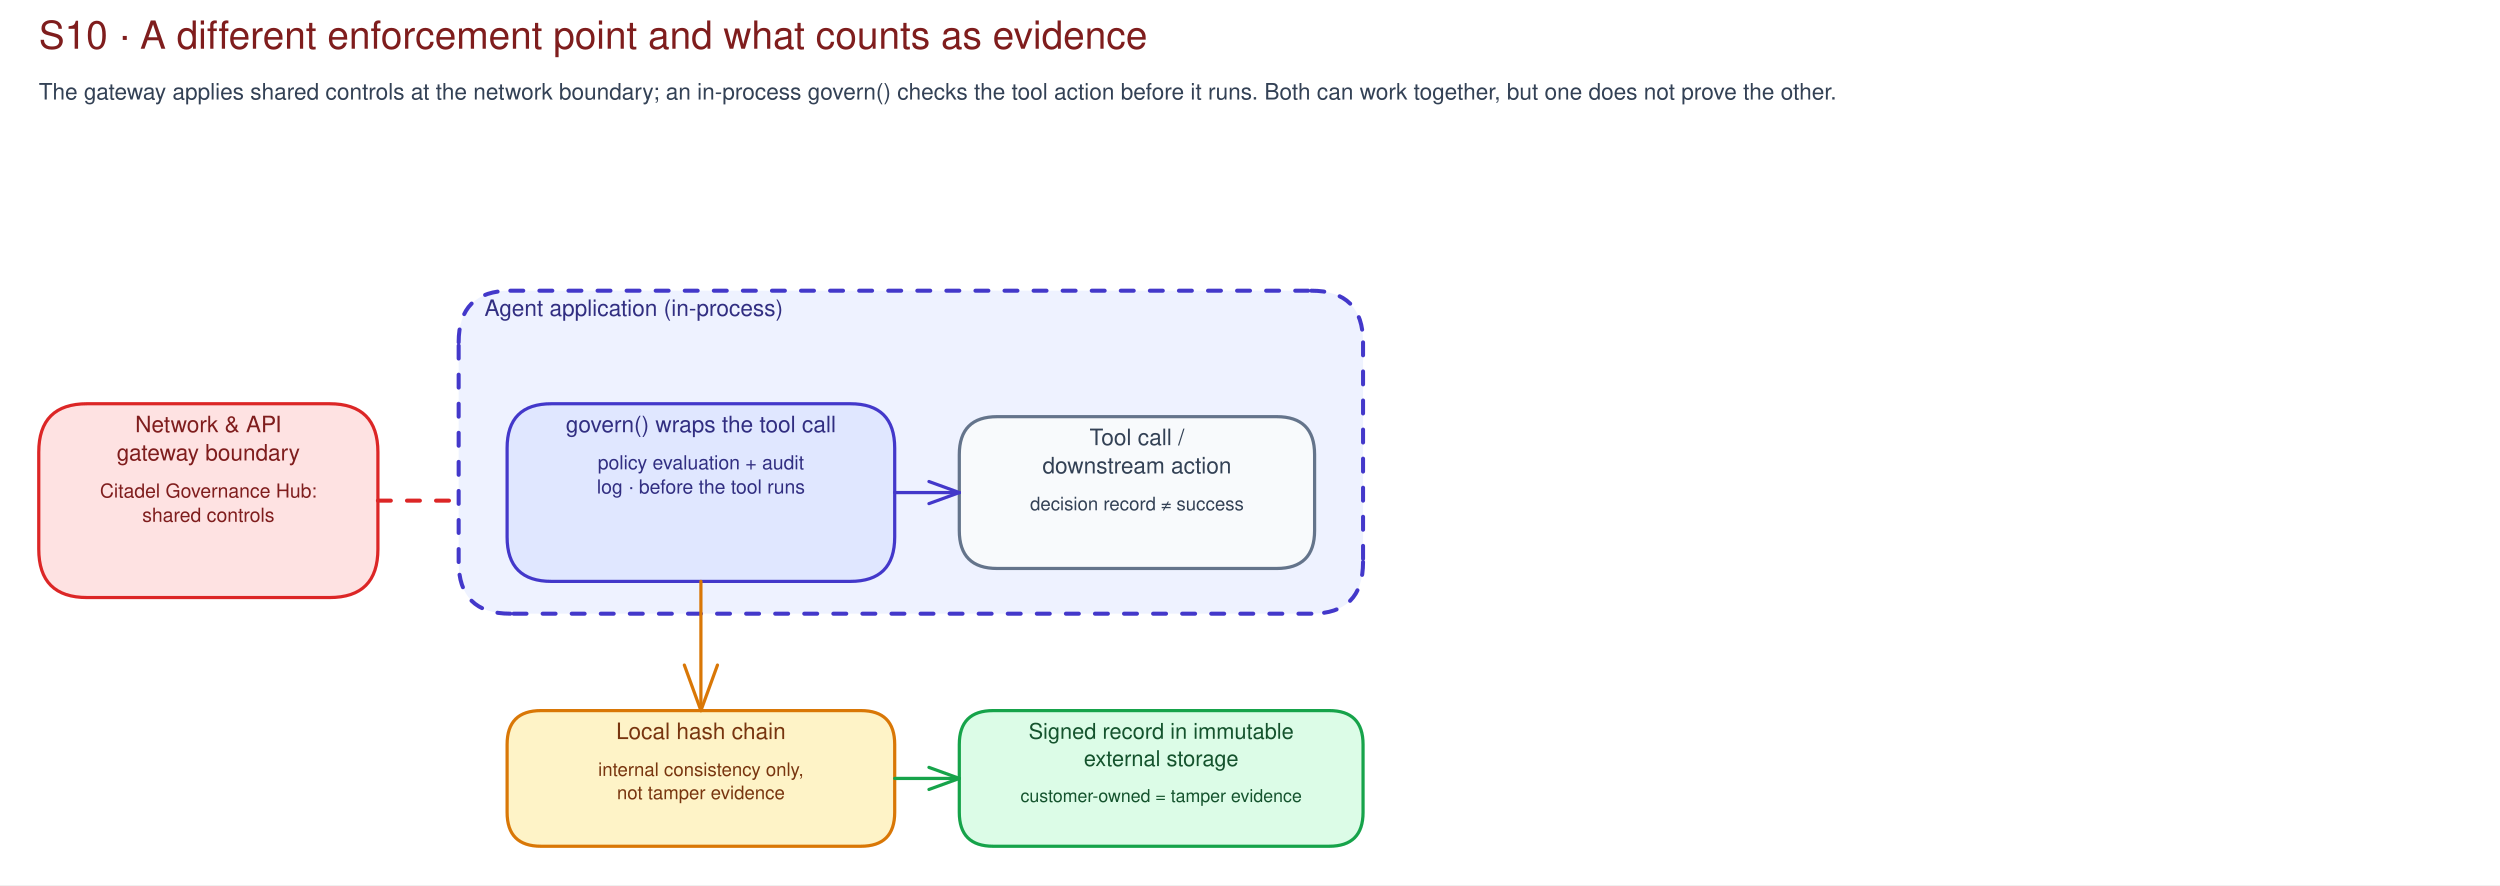
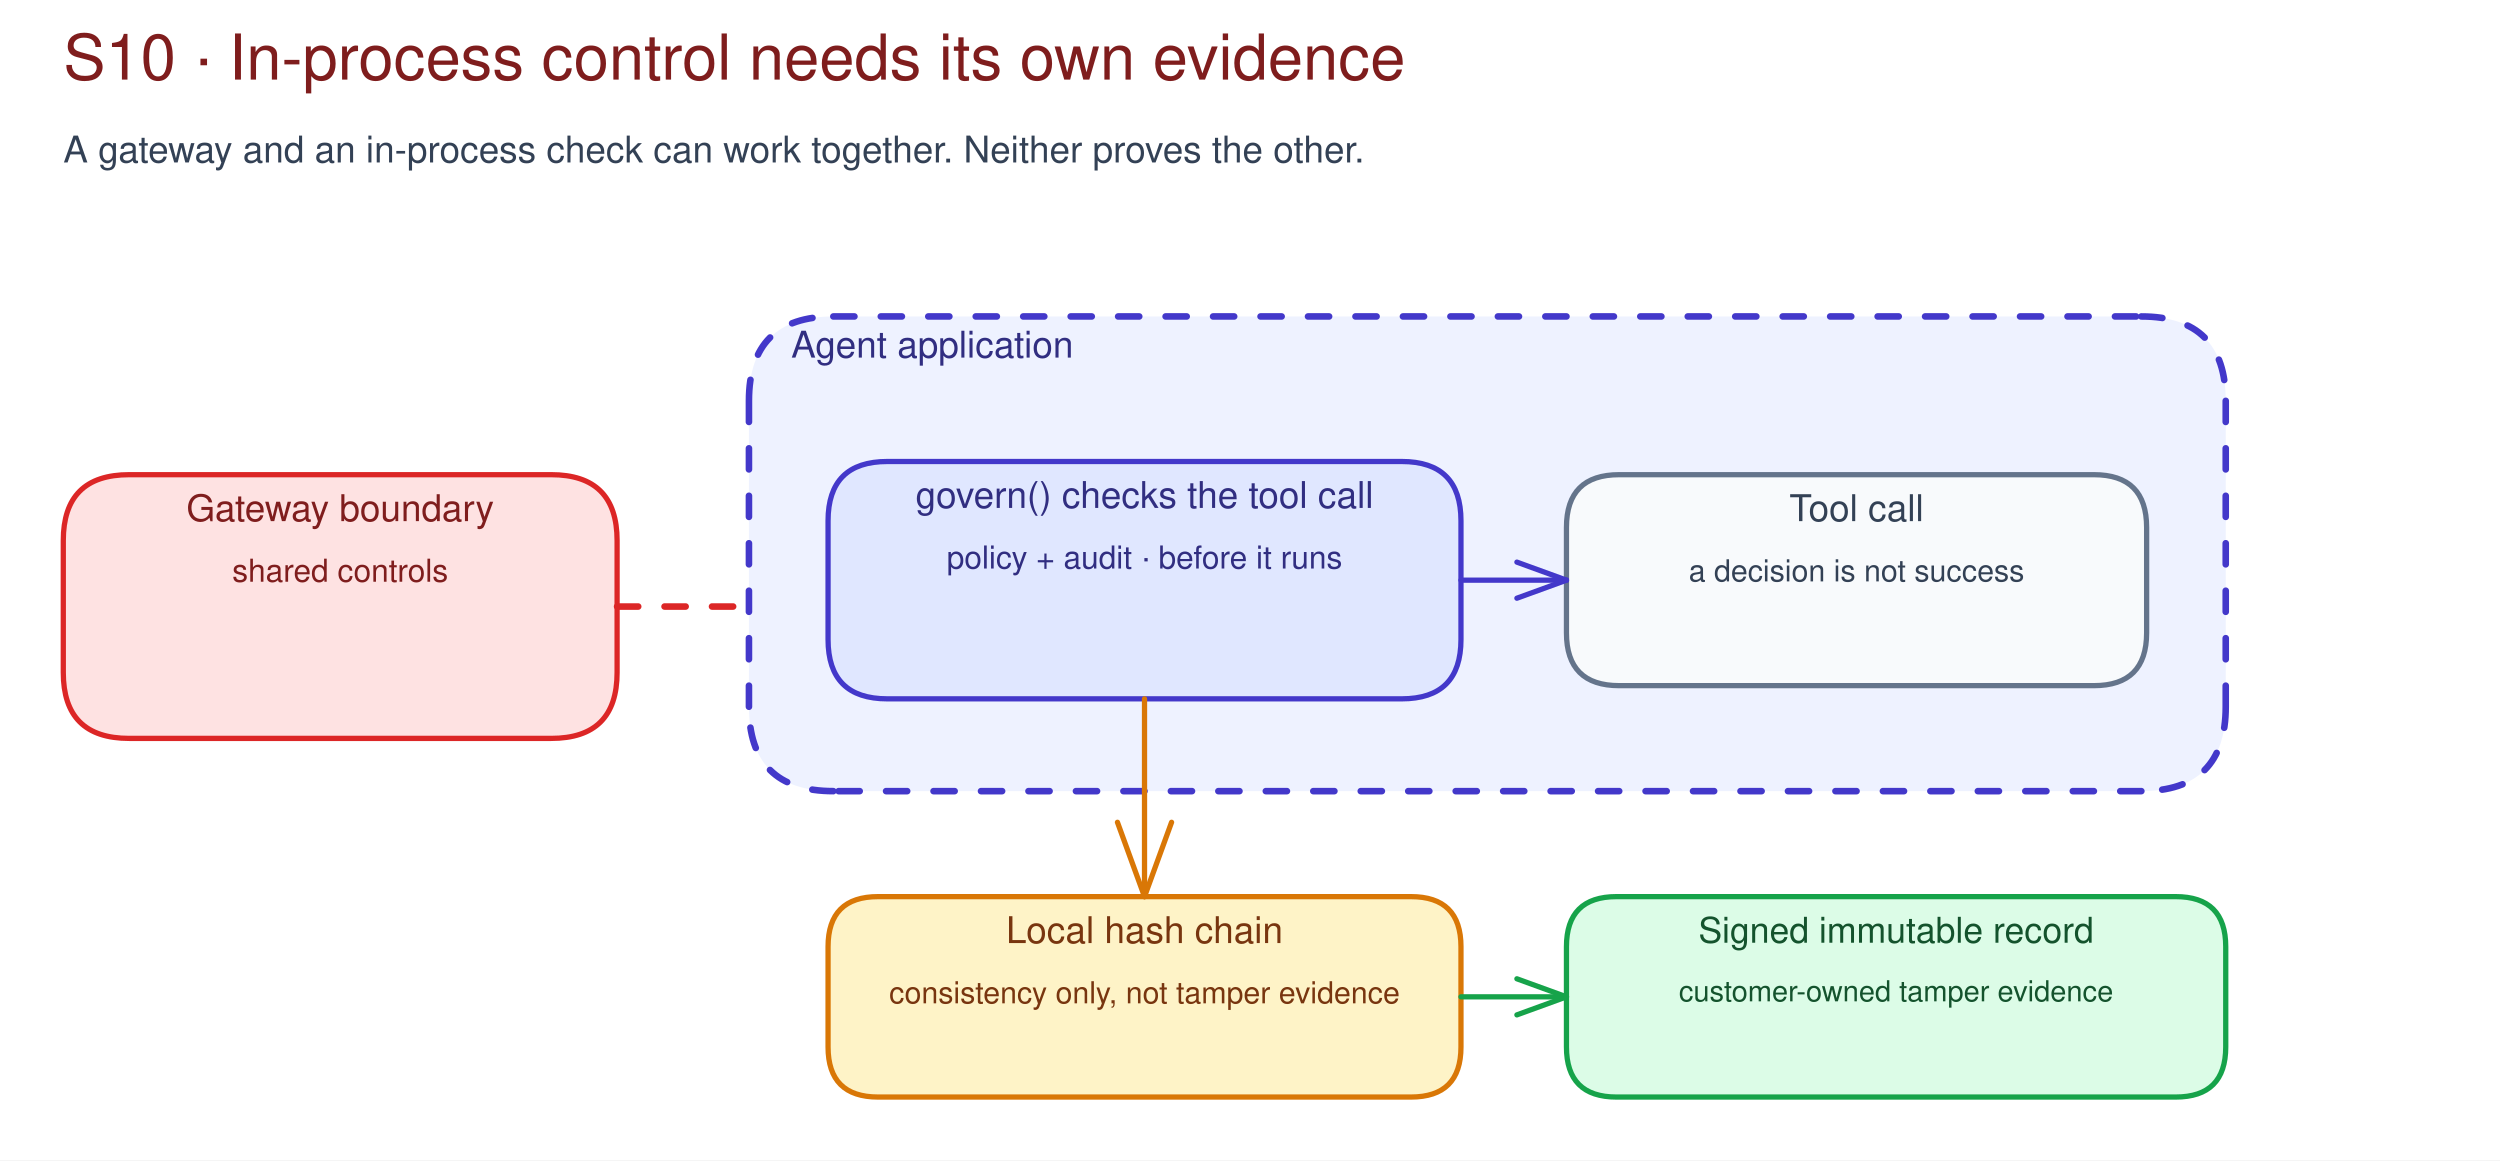
- <svg xmlns="http://www.w3.org/2000/svg" version="1.1" viewBox="0 0 1548 548" width="1548" height="548">
+ <svg xmlns="http://www.w3.org/2000/svg" version="1.1" viewBox="0 0 948 440" width="948" height="440">
  <defs>
    <style class="style-fonts">
      @font-face {
        font-family: "Virgil";
        src: url("https://unpkg.com/@excalidraw/excalidraw@undefined/dist/excalidraw-assets/Virgil.woff2");
      }
      @font-face {
        font-family: "Cascadia";
        src: url("https://unpkg.com/@excalidraw/excalidraw@undefined/dist/excalidraw-assets/Cascadia.woff2");
      }
      @font-face {
        font-family: "Assistant";
        src: url("https://unpkg.com/@excalidraw/excalidraw@undefined/dist/excalidraw-assets/Assistant-Regular.woff2");
      }
    </style>
  </defs>
-   <rect x="0" y="0" width="1548" height="548" fill="#ffffff" />
-   <g transform="translate(24 24) rotate(0 750 15)">
-     <text x="0" y="0" font-family="Helvetica, Segoe UI Emoji" font-size="24px" fill="#7f1d1d" text-anchor="start" style="white-space: pre;" direction="ltr" dominant-baseline="text-before-edge">S10 · A different enforcement point and what counts as evidence</text>
+   <rect x="0" y="0" width="948" height="440" fill="#ffffff" />
+   <g transform="translate(24 24) rotate(0 450 15)">
+     <text x="0" y="0" font-family="Helvetica, Segoe UI Emoji" font-size="24px" fill="#7f1d1d" text-anchor="start" style="white-space: pre;" direction="ltr" dominant-baseline="text-before-edge">S10 · In-process control needs its own evidence</text>
  </g>
-   <g transform="translate(24 58) rotate(0 750 8.75)">
-     <text x="0" y="0" font-family="Helvetica, Segoe UI Emoji" font-size="14px" fill="#334155" text-anchor="start" style="white-space: pre;" direction="ltr" dominant-baseline="text-before-edge">The gateway applies shared controls at the network boundary; an in-process govern() checks the tool action before it runs. Both can work together, but one does not prove the other.</text>
+   <g transform="translate(24 58) rotate(0 450 8.75)">
+     <text x="0" y="0" font-family="Helvetica, Segoe UI Emoji" font-size="14px" fill="#334155" text-anchor="start" style="white-space: pre;" direction="ltr" dominant-baseline="text-before-edge">A gateway and an in-process check can work together. Neither proves the other.</text>
  </g>
-   <g stroke-linecap="round" transform="translate(24 250) rotate(0 105 60)">
-     <path d="M30 0 C72.79 0, 115.58 0, 180 0 C200 0, 210 10, 210 30 C210 49.81, 210 69.61, 210 90 C210 110, 200 120, 180 120 C145 120, 110.01 120, 30 120 C10 120, 0 110, 0 90 C0 71.43, 0 52.87, 0 30 C0 10, 10 0, 30 0" stroke="none" stroke-width="0" fill="#fee2e2" />
-     <path d="M30 0 C62.38 0, 94.76 0, 180 0 M30 0 C78.33 0, 126.66 0, 180 0 M180 0 C200 0, 210 10, 210 30 M180 0 C200 0, 210 10, 210 30 M210 30 C210 49.84, 210 69.68, 210 90 M210 30 C210 44.65, 210 59.3, 210 90 M210 90 C210 110, 200 120, 180 120 M210 90 C210 110, 200 120, 180 120 M180 120 C138.48 120, 96.95 120, 30 120 M180 120 C120.25 120, 60.51 120, 30 120 M30 120 C10 120, 0 110, 0 90 M30 120 C10 120, 0 110, 0 90 M0 90 C0 67.41, 0 44.82, 0 30 M0 90 C0 70.7, 0 51.41, 0 30 M0 30 C0 10, 10 0, 30 0 M0 30 C0 10, 10 0, 30 0" stroke="#dc2626" stroke-width="2" fill="none" />
+   <g stroke-linecap="round" transform="translate(24 180) rotate(0 105 50)">
+     <path d="M25 0 C60.81 0, 96.63 0, 185 0 C201.67 0, 210 8.33, 210 25 C210 36.04, 210 47.08, 210 75 C210 91.67, 201.67 100, 185 100 C135.45 100, 85.9 100, 25 100 C8.33 100, 0 91.67, 0 75 C0 62.17, 0 49.33, 0 25 C0 8.33, 8.33 0, 25 0" stroke="none" stroke-width="0" fill="#fee2e2" />
+     <path d="M25 0 C57.75 0, 90.5 0, 185 0 M25 0 C59.81 0, 94.62 0, 185 0 M185 0 C201.67 0, 210 8.33, 210 25 M185 0 C201.67 0, 210 8.33, 210 25 M210 25 C210 36.87, 210 48.74, 210 75 M210 25 C210 39.1, 210 53.2, 210 75 M210 75 C210 91.67, 201.67 100, 185 100 M210 75 C210 91.67, 201.67 100, 185 100 M185 100 C132.08 100, 79.17 100, 25 100 M185 100 C139.43 100, 93.87 100, 25 100 M25 100 C8.33 100, 0 91.67, 0 75 M25 100 C8.33 100, 0 91.67, 0 75 M0 75 C0 62.23, 0 49.47, 0 25 M0 75 C0 63.69, 0 52.38, 0 25 M0 25 C0 8.33, 8.33 0, 25 0 M0 25 C0 8.33, 8.33 0, 25 0" stroke="#dc2626" stroke-width="2" fill="none" />
  </g>
-   <g transform="translate(30 264) rotate(0 99 17.5)">
-     <text x="99" y="0" font-family="Helvetica, Segoe UI Emoji" font-size="14px" fill="#7f1d1d" text-anchor="middle" style="white-space: pre;" direction="ltr" dominant-baseline="text-before-edge">Network &amp; API</text>
-     <text x="99" y="17.5" font-family="Helvetica, Segoe UI Emoji" font-size="14px" fill="#7f1d1d" text-anchor="middle" style="white-space: pre;" direction="ltr" dominant-baseline="text-before-edge">gateway boundary</text>
+   <g transform="translate(30 194) rotate(0 99 8.75)">
+     <text x="99" y="0" font-family="Helvetica, Segoe UI Emoji" font-size="14px" fill="#7f1d1d" text-anchor="middle" style="white-space: pre;" direction="ltr" dominant-baseline="text-before-edge">Gateway boundary</text>
  </g>
-   <g transform="translate(30 305) rotate(0 99 15)">
-     <text x="99" y="0" font-family="Helvetica, Segoe UI Emoji" font-size="12px" fill="#7f1d1d" text-anchor="middle" style="white-space: pre;" direction="ltr" dominant-baseline="text-before-edge">Citadel Governance Hub:</text>
-     <text x="99" y="15" font-family="Helvetica, Segoe UI Emoji" font-size="12px" fill="#7f1d1d" text-anchor="middle" style="white-space: pre;" direction="ltr" dominant-baseline="text-before-edge">shared controls</text>
+   <g transform="translate(30 217.5) rotate(0 99 7.5)">
+     <text x="99" y="0" font-family="Helvetica, Segoe UI Emoji" font-size="12px" fill="#7f1d1d" text-anchor="middle" style="white-space: pre;" direction="ltr" dominant-baseline="text-before-edge">shared controls</text>
  </g>
-   <g stroke-linecap="round" transform="translate(284 180) rotate(0 280 100)">
-     <path d="M32 0 C198.19 0, 364.39 0, 528 0 C549.33 0, 560 10.67, 560 32 C560 63.55, 560 95.11, 560 168 C560 189.33, 549.33 200, 528 200 C417.66 200, 307.32 200, 32 200 C10.67 200, 0 189.33, 0 168 C0 129.67, 0 91.35, 0 32 C0 10.67, 10.67 0, 32 0" stroke="none" stroke-width="0" fill="#eef2ff" />
-     <path d="M32 0 C139.16 0, 246.32 0, 528 0 M528 0 C549.33 0, 560 10.67, 560 32 M560 32 C560 59.87, 560 87.73, 560 168 M560 168 C560 189.33, 549.33 200, 528 200 M528 200 C396.2 200, 264.39 200, 32 200 M32 200 C10.67 200, 0 189.33, 0 168 M0 168 C0 126.59, 0 85.19, 0 32 M0 32 C0 10.67, 10.67 0, 32 0" stroke="#4338ca" stroke-width="2.5" fill="none" stroke-dasharray="8 10" />
+   <g stroke-linecap="round" transform="translate(284 120) rotate(0 280 90)">
+     <path d="M32 0 C224.93 0, 417.85 0, 528 0 C549.33 0, 560 10.67, 560 32 C560 65.55, 560 99.1, 560 148 C560 169.33, 549.33 180, 528 180 C378.56 180, 229.11 180, 32 180 C10.67 180, 0 169.33, 0 148 C0 110.57, 0 73.15, 0 32 C0 10.67, 10.67 0, 32 0" stroke="none" stroke-width="0" fill="#eef2ff" />
+     <path d="M32 0 C133.62 0, 235.23 0, 528 0 M528 0 C549.33 0, 560 10.67, 560 32 M560 32 C560 72.07, 560 112.14, 560 148 M560 148 C560 169.33, 549.33 180, 528 180 M528 180 C343.24 180, 158.48 180, 32 180 M32 180 C10.67 180, 0 169.33, 0 148 M0 148 C0 108.44, 0 68.89, 0 32 M0 32 C0 10.67, 10.67 0, 32 0" stroke="#4338ca" stroke-width="2.5" fill="none" stroke-dasharray="8 10" />
  </g>
-   <g transform="translate(300 192) rotate(0 260 8.75)">
-     <text x="0" y="0" font-family="Helvetica, Segoe UI Emoji" font-size="14px" fill="#312e81" text-anchor="start" style="white-space: pre;" direction="ltr" dominant-baseline="text-before-edge">Agent application (in-process)</text>
+   <g transform="translate(300 132) rotate(0 260 8.75)">
+     <text x="0" y="0" font-family="Helvetica, Segoe UI Emoji" font-size="14px" fill="#312e81" text-anchor="start" style="white-space: pre;" direction="ltr" dominant-baseline="text-before-edge">Agent application</text>
  </g>
-   <g stroke-linecap="round" transform="translate(314 250) rotate(0 120 55)">
-     <path d="M27.5 0 C80.08 0, 132.65 0, 212.5 0 C230.83 0, 240 9.17, 240 27.5 C240 44.28, 240 61.05, 240 82.5 C240 100.83, 230.83 110, 212.5 110 C154.62 110, 96.74 110, 27.5 110 C9.17 110, 0 100.83, 0 82.5 C0 64, 0 45.51, 0 27.5 C0 9.17, 9.17 0, 27.5 0" stroke="none" stroke-width="0" fill="#e0e7ff" />
-     <path d="M27.5 0 C67.49 0, 107.48 0, 212.5 0 M27.5 0 C94.42 0, 161.35 0, 212.5 0 M212.5 0 C230.83 0, 240 9.17, 240 27.5 M212.5 0 C230.83 0, 240 9.17, 240 27.5 M240 27.5 C240 47.07, 240 66.64, 240 82.5 M240 27.5 C240 44.59, 240 61.68, 240 82.5 M240 82.5 C240 100.83, 230.83 110, 212.5 110 M240 82.5 C240 100.83, 230.83 110, 212.5 110 M212.5 110 C143.33 110, 74.16 110, 27.5 110 M212.5 110 C155.94 110, 99.38 110, 27.5 110 M27.5 110 C9.17 110, 0 100.83, 0 82.5 M27.5 110 C9.17 110, 0 100.83, 0 82.5 M0 82.5 C0 68.58, 0 54.66, 0 27.5 M0 82.5 C0 67.61, 0 52.72, 0 27.5 M0 27.5 C0 9.17, 9.17 0, 27.5 0 M0 27.5 C0 9.17, 9.17 0, 27.5 0" stroke="#4338ca" stroke-width="2" fill="none" />
+   <g stroke-linecap="round" transform="translate(314 175) rotate(0 120 45)">
+     <path d="M22.5 0 C65.94 0, 109.37 0, 217.5 0 C232.5 0, 240 7.5, 240 22.5 C240 40.31, 240 58.11, 240 67.5 C240 82.5, 232.5 90, 217.5 90 C141.6 90, 65.7 90, 22.5 90 C7.5 90, 0 82.5, 0 67.5 C0 54.74, 0 41.99, 0 22.5 C0 7.5, 7.5 0, 22.5 0" stroke="none" stroke-width="0" fill="#e0e7ff" />
+     <path d="M22.5 0 C62.47 0, 102.45 0, 217.5 0 M22.5 0 C72.64 0, 122.78 0, 217.5 0 M217.5 0 C232.5 0, 240 7.5, 240 22.5 M217.5 0 C232.5 0, 240 7.5, 240 22.5 M240 22.5 C240 34.32, 240 46.13, 240 67.5 M240 22.5 C240 38.18, 240 53.86, 240 67.5 M240 67.5 C240 82.5, 232.5 90, 217.5 90 M240 67.5 C240 82.5, 232.5 90, 217.5 90 M217.5 90 C173.08 90, 128.66 90, 22.5 90 M217.5 90 C141.02 90, 64.54 90, 22.5 90 M22.5 90 C7.5 90, 0 82.5, 0 67.5 M22.5 90 C7.5 90, 0 82.5, 0 67.5 M0 67.5 C0 52.56, 0 37.62, 0 22.5 M0 67.5 C0 50.61, 0 33.72, 0 22.5 M0 22.5 C0 7.5, 7.5 0, 22.5 0 M0 22.5 C0 7.5, 7.5 0, 22.5 0" stroke="#4338ca" stroke-width="2" fill="none" />
  </g>
-   <g transform="translate(320 264) rotate(0 114 8.75)">
-     <text x="114" y="0" font-family="Helvetica, Segoe UI Emoji" font-size="14px" fill="#312e81" text-anchor="middle" style="white-space: pre;" direction="ltr" dominant-baseline="text-before-edge">govern() wraps the tool call</text>
+   <g transform="translate(320 189) rotate(0 114 8.75)">
+     <text x="114" y="0" font-family="Helvetica, Segoe UI Emoji" font-size="14px" fill="#312e81" text-anchor="middle" style="white-space: pre;" direction="ltr" dominant-baseline="text-before-edge">govern() checks the tool call</text>
  </g>
-   <g transform="translate(320 287.5) rotate(0 114 15)">
-     <text x="114" y="0" font-family="Helvetica, Segoe UI Emoji" font-size="12px" fill="#312e81" text-anchor="middle" style="white-space: pre;" direction="ltr" dominant-baseline="text-before-edge">policy evaluation + audit</text>
-     <text x="114" y="15" font-family="Helvetica, Segoe UI Emoji" font-size="12px" fill="#312e81" text-anchor="middle" style="white-space: pre;" direction="ltr" dominant-baseline="text-before-edge">log · before the tool runs</text>
+   <g transform="translate(320 212.5) rotate(0 114 7.5)">
+     <text x="114" y="0" font-family="Helvetica, Segoe UI Emoji" font-size="12px" fill="#312e81" text-anchor="middle" style="white-space: pre;" direction="ltr" dominant-baseline="text-before-edge">policy + audit · before it runs</text>
  </g>
-   <g stroke-linecap="round" transform="translate(594 258) rotate(0 110 47)">
-     <path d="M23.5 0 C79.47 0, 135.45 0, 196.5 0 C212.17 0, 220 7.83, 220 23.5 C220 40.89, 220 58.28, 220 70.5 C220 86.17, 212.17 94, 196.5 94 C161.8 94, 127.1 94, 23.5 94 C7.83 94, 0 86.17, 0 70.5 C0 53.94, 0 37.38, 0 23.5 C0 7.83, 7.83 0, 23.5 0" stroke="none" stroke-width="0" fill="#f8fafc" />
-     <path d="M23.5 0 C60.93 0, 98.36 0, 196.5 0 M23.5 0 C90.19 0, 156.88 0, 196.5 0 M196.5 0 C212.17 0, 220 7.83, 220 23.5 M196.5 0 C212.17 0, 220 7.83, 220 23.5 M220 23.5 C220 37.17, 220 50.84, 220 70.5 M220 23.5 C220 36.22, 220 48.94, 220 70.5 M220 70.5 C220 86.17, 212.17 94, 196.5 94 M220 70.5 C220 86.17, 212.17 94, 196.5 94 M196.5 94 C156.34 94, 116.18 94, 23.5 94 M196.5 94 C132.46 94, 68.42 94, 23.5 94 M23.5 94 C7.83 94, 0 86.17, 0 70.5 M23.5 94 C7.83 94, 0 86.17, 0 70.5 M0 70.5 C0 56.44, 0 42.38, 0 23.5 M0 70.5 C0 57.33, 0 44.16, 0 23.5 M0 23.5 C0 7.83, 7.83 0, 23.5 0 M0 23.5 C0 7.83, 7.83 0, 23.5 0" stroke="#64748b" stroke-width="2" fill="none" />
+   <g stroke-linecap="round" transform="translate(594 180) rotate(0 110 40)">
+     <path d="M20 0 C67.18 0, 114.35 0, 200 0 C213.33 0, 220 6.67, 220 20 C220 30.43, 220 40.85, 220 60 C220 73.33, 213.33 80, 200 80 C150.15 80, 100.29 80, 20 80 C6.67 80, 0 73.33, 0 60 C0 48.02, 0 36.03, 0 20 C0 6.67, 6.67 0, 20 0" stroke="none" stroke-width="0" fill="#f8fafc" />
+     <path d="M20 0 C56.93 0, 93.87 0, 200 0 M20 0 C70.56 0, 121.11 0, 200 0 M200 0 C213.33 0, 220 6.67, 220 20 M200 0 C213.33 0, 220 6.67, 220 20 M220 20 C220 35.91, 220 51.81, 220 60 M220 20 C220 32.34, 220 44.67, 220 60 M220 60 C220 73.33, 213.33 80, 200 80 M220 60 C220 73.33, 213.33 80, 200 80 M200 80 C148.51 80, 97.03 80, 20 80 M200 80 C153.8 80, 107.6 80, 20 80 M20 80 C6.67 80, 0 73.33, 0 60 M20 80 C6.67 80, 0 73.33, 0 60 M0 60 C0 44.88, 0 29.76, 0 20 M0 60 C0 44.61, 0 29.21, 0 20 M0 20 C0 6.67, 6.67 0, 20 0 M0 20 C0 6.67, 6.67 0, 20 0" stroke="#64748b" stroke-width="2" fill="none" />
  </g>
-   <g transform="translate(600 272) rotate(0 104 17.5)">
-     <text x="104" y="0" font-family="Helvetica, Segoe UI Emoji" font-size="14px" fill="#334155" text-anchor="middle" style="white-space: pre;" direction="ltr" dominant-baseline="text-before-edge">Tool call /</text>
-     <text x="104" y="17.5" font-family="Helvetica, Segoe UI Emoji" font-size="14px" fill="#334155" text-anchor="middle" style="white-space: pre;" direction="ltr" dominant-baseline="text-before-edge">downstream action</text>
+   <g transform="translate(600 194) rotate(0 104 8.75)">
+     <text x="104" y="0" font-family="Helvetica, Segoe UI Emoji" font-size="14px" fill="#334155" text-anchor="middle" style="white-space: pre;" direction="ltr" dominant-baseline="text-before-edge">Tool call</text>
  </g>
-   <g transform="translate(600 313) rotate(0 104 7.1875)">
-     <text x="104" y="0" font-family="Helvetica, Segoe UI Emoji" font-size="11.5px" fill="#334155" text-anchor="middle" style="white-space: pre;" direction="ltr" dominant-baseline="text-before-edge">decision record ≠ success</text>
+   <g transform="translate(600 217.5) rotate(0 104 7.1875)">
+     <text x="104" y="0" font-family="Helvetica, Segoe UI Emoji" font-size="11.5px" fill="#334155" text-anchor="middle" style="white-space: pre;" direction="ltr" dominant-baseline="text-before-edge">a decision is not success</text>
  </g>
  <g stroke-linecap="round">
-     <g transform="translate(554 305) rotate(0 20 0)">
-       <path d="M0 0 C8.66 0, 17.32 0, 40 0 M0 0 C8.37 0, 16.74 0, 40 0" stroke="#4338ca" stroke-width="2" fill="none" />
+     <g transform="translate(554 220) rotate(0 20 0)">
+       <path d="M0 0 C8.22 0, 16.43 0, 40 0 M0 0 C12.18 0, 24.37 0, 40 0" stroke="#4338ca" stroke-width="2" fill="none" />
    </g>
-     <g transform="translate(554 305) rotate(0 20 0)">
-       <path d="M21.21 6.84 C25.28 5.36, 29.35 3.88, 40 0 M21.21 6.84 C25.14 5.41, 29.07 3.98, 40 0" stroke="#4338ca" stroke-width="2" fill="none" />
+     <g transform="translate(554 220) rotate(0 20 0)">
+       <path d="M21.21 6.84 C25.07 5.44, 28.93 4.03, 40 0 M21.21 6.84 C26.93 4.76, 32.66 2.67, 40 0" stroke="#4338ca" stroke-width="2" fill="none" />
    </g>
-     <g transform="translate(554 305) rotate(0 20 0)">
-       <path d="M21.21 -6.84 C25.28 -5.36, 29.35 -3.88, 40 0 M21.21 -6.84 C25.14 -5.41, 29.07 -3.98, 40 0" stroke="#4338ca" stroke-width="2" fill="none" />
+     <g transform="translate(554 220) rotate(0 20 0)">
+       <path d="M21.21 -6.84 C25.07 -5.44, 28.93 -4.03, 40 0 M21.21 -6.84 C26.93 -4.76, 32.66 -2.67, 40 0" stroke="#4338ca" stroke-width="2" fill="none" />
    </g>
  </g>
  <mask />
  <g stroke-linecap="round">
-     <g transform="translate(234 310) rotate(0 25 0)">
-       <path d="M0 0 C10.83 0, 21.66 0, 50 0" stroke="#dc2626" stroke-width="2.5" fill="none" stroke-dasharray="8 10" />
+     <g transform="translate(234 230) rotate(0 25 0)">
+       <path d="M0 0 C10.27 0, 20.54 0, 50 0" stroke="#dc2626" stroke-width="2.5" fill="none" stroke-dasharray="8 10" />
    </g>
  </g>
  <mask />
-   <g stroke-linecap="round" transform="translate(314 440) rotate(0 120 42)">
-     <path d="M21 0 C84.85 0, 148.69 0, 219 0 C233 0, 240 7, 240 21 C240 35.48, 240 49.97, 240 63 C240 77, 233 84, 219 84 C163.54 84, 108.07 84, 21 84 C7 84, 0 77, 0 63 C0 47.07, 0 31.15, 0 21 C0 7, 7 0, 21 0" stroke="none" stroke-width="0" fill="#fef3c7" />
-     <path d="M21 0 C63.9 0, 106.8 0, 219 0 M21 0 C65.56 0, 110.13 0, 219 0 M219 0 C233 0, 240 7, 240 21 M219 0 C233 0, 240 7, 240 21 M240 21 C240 34.27, 240 47.55, 240 63 M240 21 C240 35.16, 240 49.33, 240 63 M240 63 C240 77, 233 84, 219 84 M240 63 C240 77, 233 84, 219 84 M219 84 C153.82 84, 88.63 84, 21 84 M219 84 C164.03 84, 109.07 84, 21 84 M21 84 C7 84, 0 77, 0 63 M21 84 C7 84, 0 77, 0 63 M0 63 C0 47.22, 0 31.44, 0 21 M0 63 C0 53.36, 0 43.73, 0 21 M0 21 C0 7, 7 0, 21 0 M0 21 C0 7, 7 0, 21 0" stroke="#d97706" stroke-width="2" fill="none" />
+   <g stroke-linecap="round" transform="translate(314 340) rotate(0 120 38)">
+     <path d="M19 0 C71.72 0, 124.45 0, 221 0 C233.67 0, 240 6.33, 240 19 C240 27.95, 240 36.9, 240 57 C240 69.67, 233.67 76, 221 76 C148.99 76, 76.97 76, 19 76 C6.33 76, 0 69.67, 0 57 C0 44.6, 0 32.19, 0 19 C0 6.33, 6.33 0, 19 0" stroke="none" stroke-width="0" fill="#fef3c7" />
+     <path d="M19 0 C60.51 0, 102.02 0, 221 0 M19 0 C83.73 0, 148.45 0, 221 0 M221 0 C233.67 0, 240 6.33, 240 19 M221 0 C233.67 0, 240 6.33, 240 19 M240 19 C240 27.47, 240 35.93, 240 57 M240 19 C240 33.25, 240 47.5, 240 57 M240 57 C240 69.67, 233.67 76, 221 76 M240 57 C240 69.67, 233.67 76, 221 76 M221 76 C143.61 76, 66.22 76, 19 76 M221 76 C147.45 76, 73.91 76, 19 76 M19 76 C6.33 76, 0 69.67, 0 57 M19 76 C6.33 76, 0 69.67, 0 57 M0 57 C0 47.33, 0 37.65, 0 19 M0 57 C0 44.31, 0 31.62, 0 19 M0 19 C0 6.33, 6.33 0, 19 0 M0 19 C0 6.33, 6.33 0, 19 0" stroke="#d97706" stroke-width="2" fill="none" />
  </g>
-   <g transform="translate(320 454) rotate(0 114 8.75)">
+   <g transform="translate(320 354) rotate(0 114 8.75)">
    <text x="114" y="0" font-family="Helvetica, Segoe UI Emoji" font-size="14px" fill="#78350f" text-anchor="middle" style="white-space: pre;" direction="ltr" dominant-baseline="text-before-edge">Local hash chain</text>
  </g>
-   <g transform="translate(320 477.5) rotate(0 114 14.375)">
-     <text x="114" y="0" font-family="Helvetica, Segoe UI Emoji" font-size="11.5px" fill="#78350f" text-anchor="middle" style="white-space: pre;" direction="ltr" dominant-baseline="text-before-edge">internal consistency only,</text>
-     <text x="114" y="14.375" font-family="Helvetica, Segoe UI Emoji" font-size="11.5px" fill="#78350f" text-anchor="middle" style="white-space: pre;" direction="ltr" dominant-baseline="text-before-edge">not tamper evidence</text>
+   <g transform="translate(320 377.5) rotate(0 114 7.1875)">
+     <text x="114" y="0" font-family="Helvetica, Segoe UI Emoji" font-size="11.5px" fill="#78350f" text-anchor="middle" style="white-space: pre;" direction="ltr" dominant-baseline="text-before-edge">consistency only, not tamper evidence</text>
  </g>
-   <g stroke-linecap="round" transform="translate(594 440) rotate(0 125 42)">
-     <path d="M21 0 C96.26 0, 171.51 0, 229 0 C243 0, 250 7, 250 21 C250 29.81, 250 38.63, 250 63 C250 77, 243 84, 229 84 C152.49 84, 75.98 84, 21 84 C7 84, 0 77, 0 63 C0 46.4, 0 29.79, 0 21 C0 7, 7 0, 21 0" stroke="none" stroke-width="0" fill="#dcfce7" />
-     <path d="M21 0 C66.11 0, 111.21 0, 229 0 M21 0 C72.75 0, 124.5 0, 229 0 M229 0 C243 0, 250 7, 250 21 M229 0 C243 0, 250 7, 250 21 M250 21 C250 31.55, 250 42.1, 250 63 M250 21 C250 33.48, 250 45.96, 250 63 M250 63 C250 77, 243 84, 229 84 M250 63 C250 77, 243 84, 229 84 M229 84 C148.41 84, 67.82 84, 21 84 M229 84 C157.85 84, 86.7 84, 21 84 M21 84 C7 84, 0 77, 0 63 M21 84 C7 84, 0 77, 0 63 M0 63 C0 53.69, 0 44.37, 0 21 M0 63 C0 52.97, 0 42.93, 0 21 M0 21 C0 7, 7 0, 21 0 M0 21 C0 7, 7 0, 21 0" stroke="#16a34a" stroke-width="2" fill="none" />
+   <g stroke-linecap="round" transform="translate(594 340) rotate(0 125 38)">
+     <path d="M19 0 C82.68 0, 146.35 0, 231 0 C243.67 0, 250 6.33, 250 19 C250 30.42, 250 41.84, 250 57 C250 69.67, 243.67 76, 231 76 C179.22 76, 127.45 76, 19 76 C6.33 76, 0 69.67, 0 57 C0 43.98, 0 30.97, 0 19 C0 6.33, 6.33 0, 19 0" stroke="none" stroke-width="0" fill="#dcfce7" />
+     <path d="M19 0 C62.61 0, 106.21 0, 231 0 M19 0 C91.96 0, 164.93 0, 231 0 M231 0 C243.67 0, 250 6.33, 250 19 M231 0 C243.67 0, 250 6.33, 250 19 M250 19 C250 32.6, 250 46.2, 250 57 M250 19 C250 31.73, 250 44.45, 250 57 M250 57 C250 69.67, 243.67 76, 231 76 M250 57 C250 69.67, 243.67 76, 231 76 M231 76 C179.83 76, 128.67 76, 19 76 M231 76 C182.55 76, 134.1 76, 19 76 M19 76 C6.33 76, 0 69.67, 0 57 M19 76 C6.33 76, 0 69.67, 0 57 M0 57 C0 45.58, 0 34.15, 0 19 M0 57 C0 43.95, 0 30.89, 0 19 M0 19 C0 6.33, 6.33 0, 19 0 M0 19 C0 6.33, 6.33 0, 19 0" stroke="#16a34a" stroke-width="2" fill="none" />
  </g>
-   <g transform="translate(600 454) rotate(0 119 16.875)">
-     <text x="119" y="0" font-family="Helvetica, Segoe UI Emoji" font-size="13.5px" fill="#14532d" text-anchor="middle" style="white-space: pre;" direction="ltr" dominant-baseline="text-before-edge">Signed record in immutable</text>
-     <text x="119" y="16.875" font-family="Helvetica, Segoe UI Emoji" font-size="13.5px" fill="#14532d" text-anchor="middle" style="white-space: pre;" direction="ltr" dominant-baseline="text-before-edge">external storage</text>
+   <g transform="translate(600 354) rotate(0 119 8.4375)">
+     <text x="119" y="0" font-family="Helvetica, Segoe UI Emoji" font-size="13.5px" fill="#14532d" text-anchor="middle" style="white-space: pre;" direction="ltr" dominant-baseline="text-before-edge">Signed immutable record</text>
  </g>
-   <g transform="translate(600 493.75) rotate(0 119 6.875)">
-     <text x="119" y="0" font-family="Helvetica, Segoe UI Emoji" font-size="11px" fill="#14532d" text-anchor="middle" style="white-space: pre;" direction="ltr" dominant-baseline="text-before-edge">customer-owned = tamper evidence</text>
+   <g transform="translate(600 376.875) rotate(0 119 6.875)">
+     <text x="119" y="0" font-family="Helvetica, Segoe UI Emoji" font-size="11px" fill="#14532d" text-anchor="middle" style="white-space: pre;" direction="ltr" dominant-baseline="text-before-edge">customer-owned tamper evidence</text>
  </g>
  <g stroke-linecap="round">
-     <g transform="translate(434 360) rotate(0 0 40)">
-       <path d="M0 0 C0 17.36, 0 34.73, 0 80 M0 0 C0 21.8, 0 43.61, 0 80" stroke="#d97706" stroke-width="2" fill="none" />
+     <g transform="translate(434 265) rotate(0 0 37.5)">
+       <path d="M0 0 C0 15.44, 0 30.88, 0 75 M0 0 C0 27.59, 0 55.19, 0 75" stroke="#d97706" stroke-width="2" fill="none" />
    </g>
-     <g transform="translate(434 360) rotate(0 0 40)">
-       <path d="M-10.26 51.81 C-8.03 57.93, -5.81 64.05, 0 80 M-10.26 51.81 C-7.46 59.49, -4.67 67.18, 0 80" stroke="#d97706" stroke-width="2" fill="none" />
+     <g transform="translate(434 265) rotate(0 0 37.5)">
+       <path d="M-10.26 46.81 C-8.15 52.61, -6.04 58.42, 0 75 M-10.26 46.81 C-6.49 57.18, -2.71 67.55, 0 75" stroke="#d97706" stroke-width="2" fill="none" />
    </g>
-     <g transform="translate(434 360) rotate(0 0 40)">
-       <path d="M10.26 51.81 C8.03 57.93, 5.81 64.05, 0 80 M10.26 51.81 C7.46 59.49, 4.67 67.18, 0 80" stroke="#d97706" stroke-width="2" fill="none" />
+     <g transform="translate(434 265) rotate(0 0 37.5)">
+       <path d="M10.26 46.81 C8.15 52.61, 6.04 58.42, 0 75 M10.26 46.81 C6.49 57.18, 2.71 67.55, 0 75" stroke="#d97706" stroke-width="2" fill="none" />
    </g>
  </g>
  <mask />
  <g stroke-linecap="round">
-     <g transform="translate(554 482) rotate(0 20 0)">
-       <path d="M0 0 C8.68 0, 17.37 0, 40 0 M0 0 C11.22 0, 22.44 0, 40 0" stroke="#16a34a" stroke-width="2" fill="none" />
+     <g transform="translate(554 378) rotate(0 20 0)">
+       <path d="M0 0 C8.24 0, 16.48 0, 40 0 M0 0 C15.03 0, 30.07 0, 40 0" stroke="#16a34a" stroke-width="2" fill="none" />
    </g>
-     <g transform="translate(554 482) rotate(0 20 0)">
-       <path d="M21.21 6.84 C25.29 5.36, 29.37 3.87, 40 0 M21.21 6.84 C26.48 4.92, 31.75 3, 40 0" stroke="#16a34a" stroke-width="2" fill="none" />
+     <g transform="translate(554 378) rotate(0 20 0)">
+       <path d="M21.21 6.84 C25.08 5.43, 28.95 4.02, 40 0 M21.21 6.84 C28.27 4.27, 35.33 1.7, 40 0" stroke="#16a34a" stroke-width="2" fill="none" />
    </g>
-     <g transform="translate(554 482) rotate(0 20 0)">
-       <path d="M21.21 -6.84 C25.29 -5.36, 29.37 -3.87, 40 0 M21.21 -6.84 C26.48 -4.92, 31.75 -3, 40 0" stroke="#16a34a" stroke-width="2" fill="none" />
+     <g transform="translate(554 378) rotate(0 20 0)">
+       <path d="M21.21 -6.84 C25.08 -5.43, 28.95 -4.02, 40 0 M21.21 -6.84 C28.27 -4.27, 35.33 -1.7, 40 0" stroke="#16a34a" stroke-width="2" fill="none" />
    </g>
  </g>
  <mask />
</svg>
